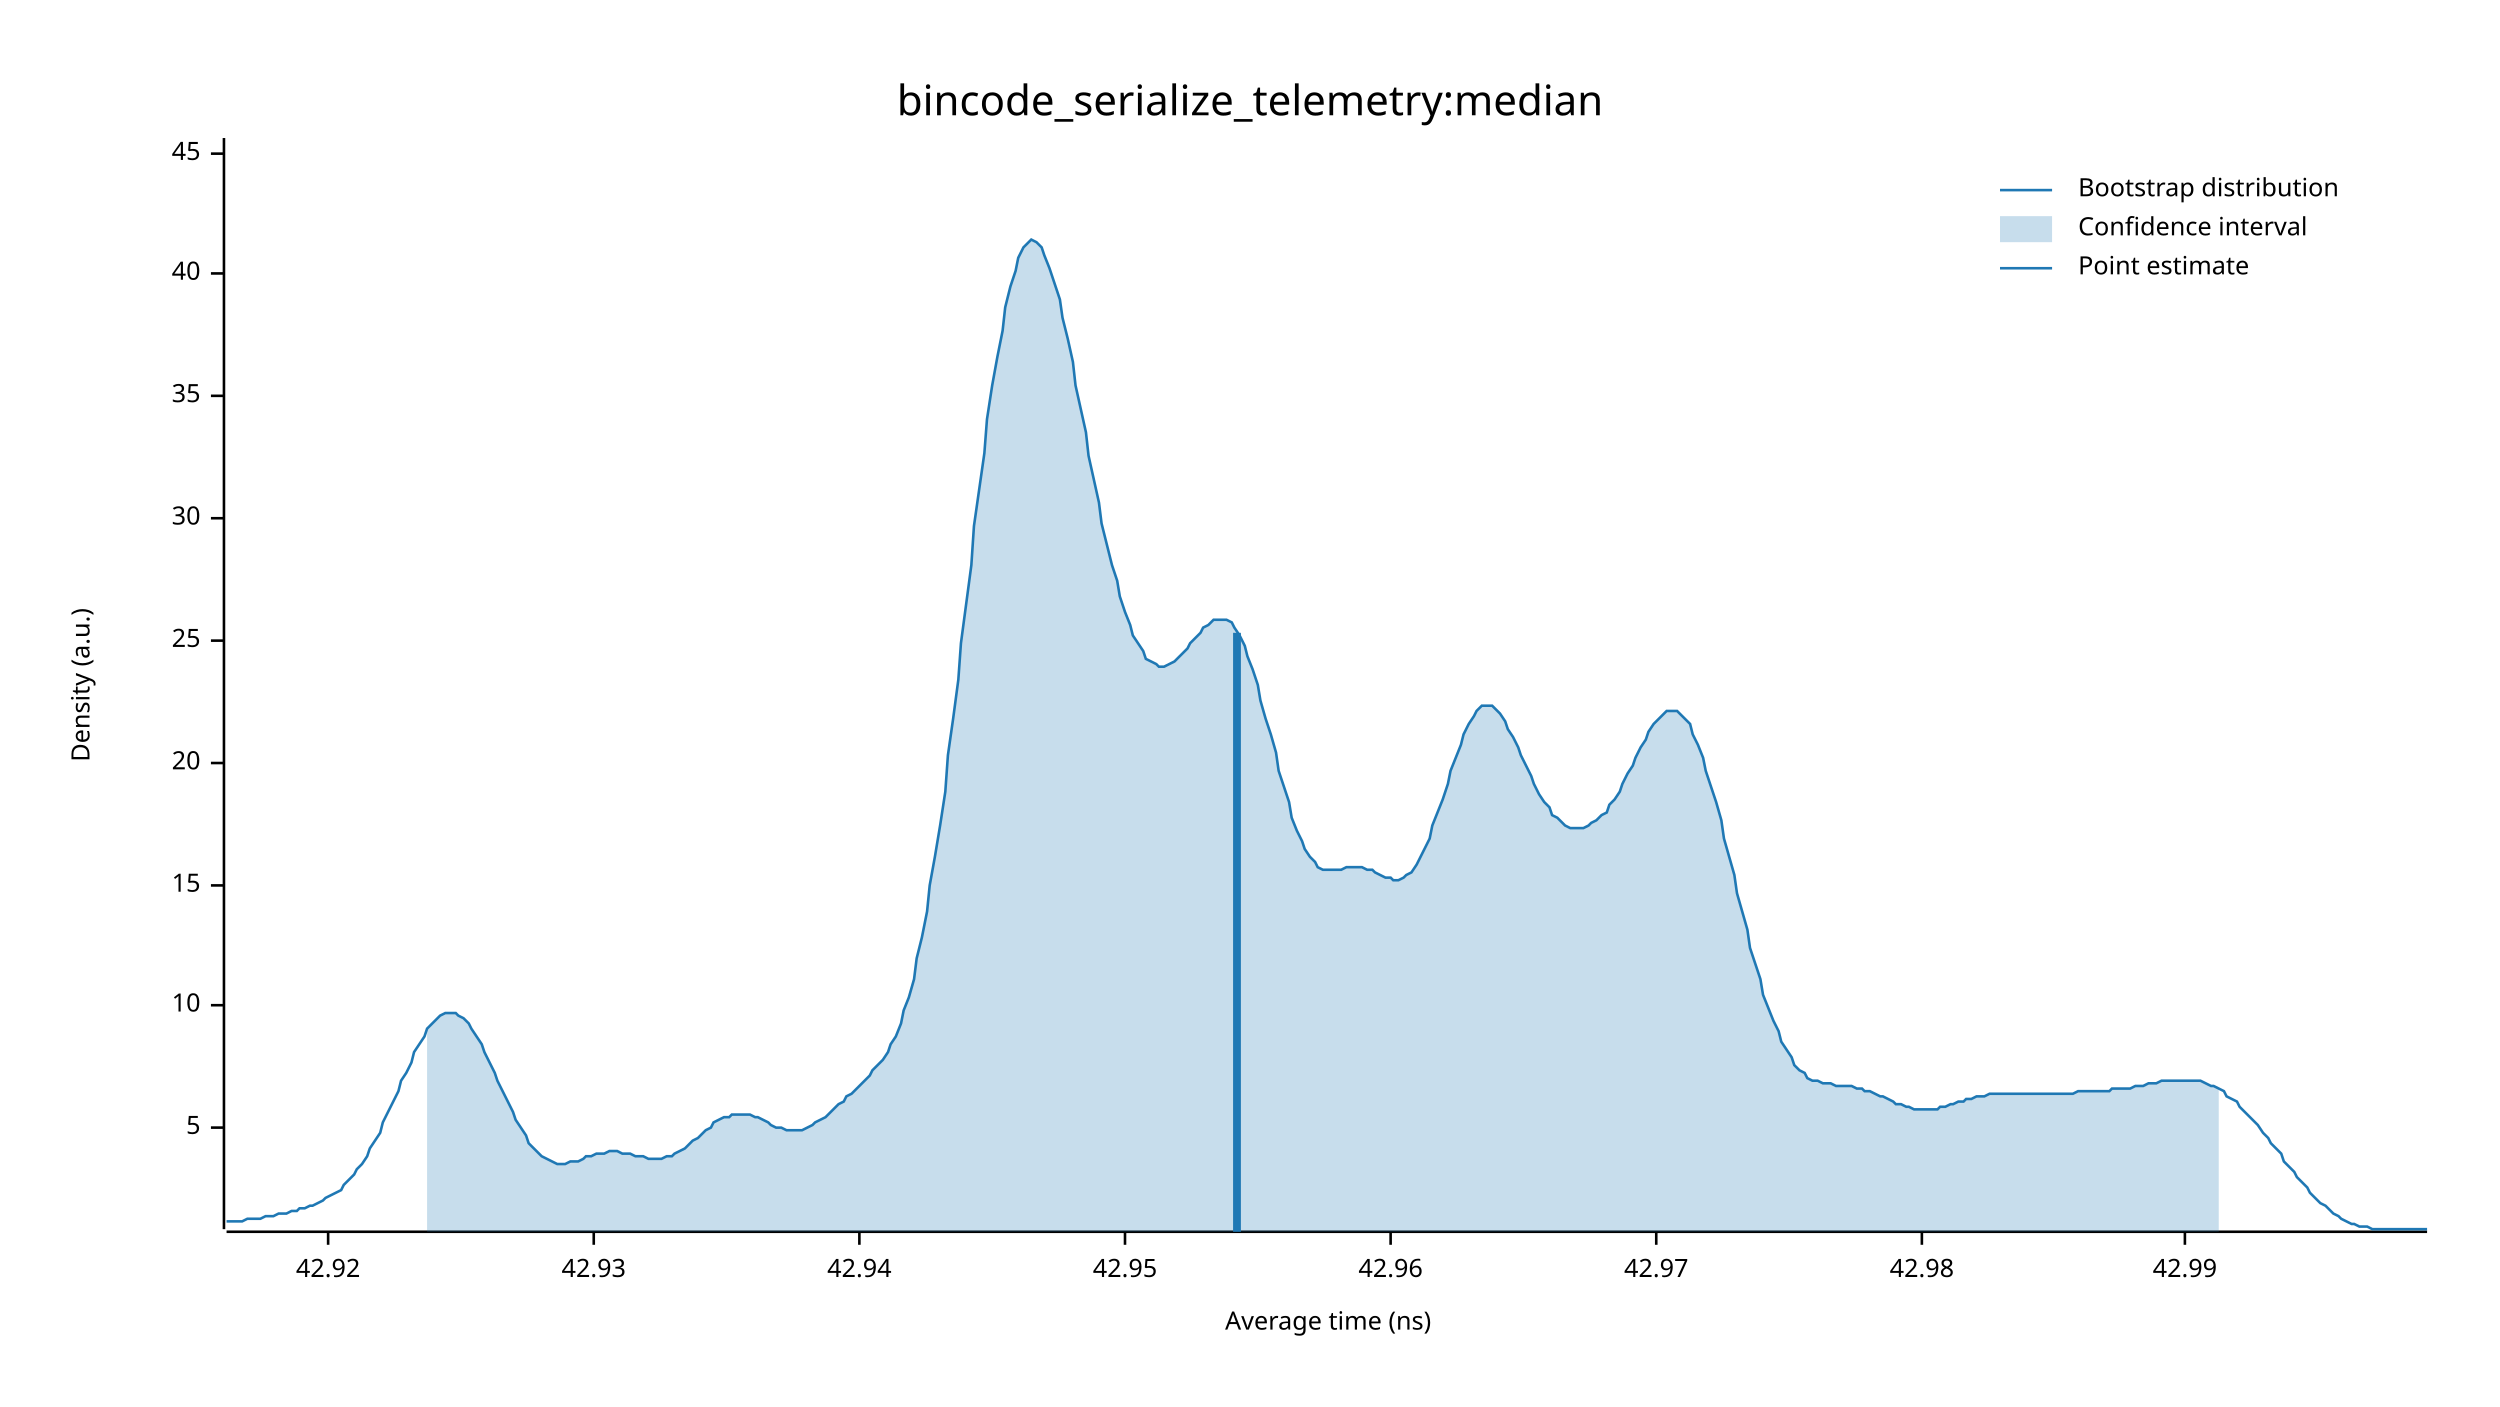
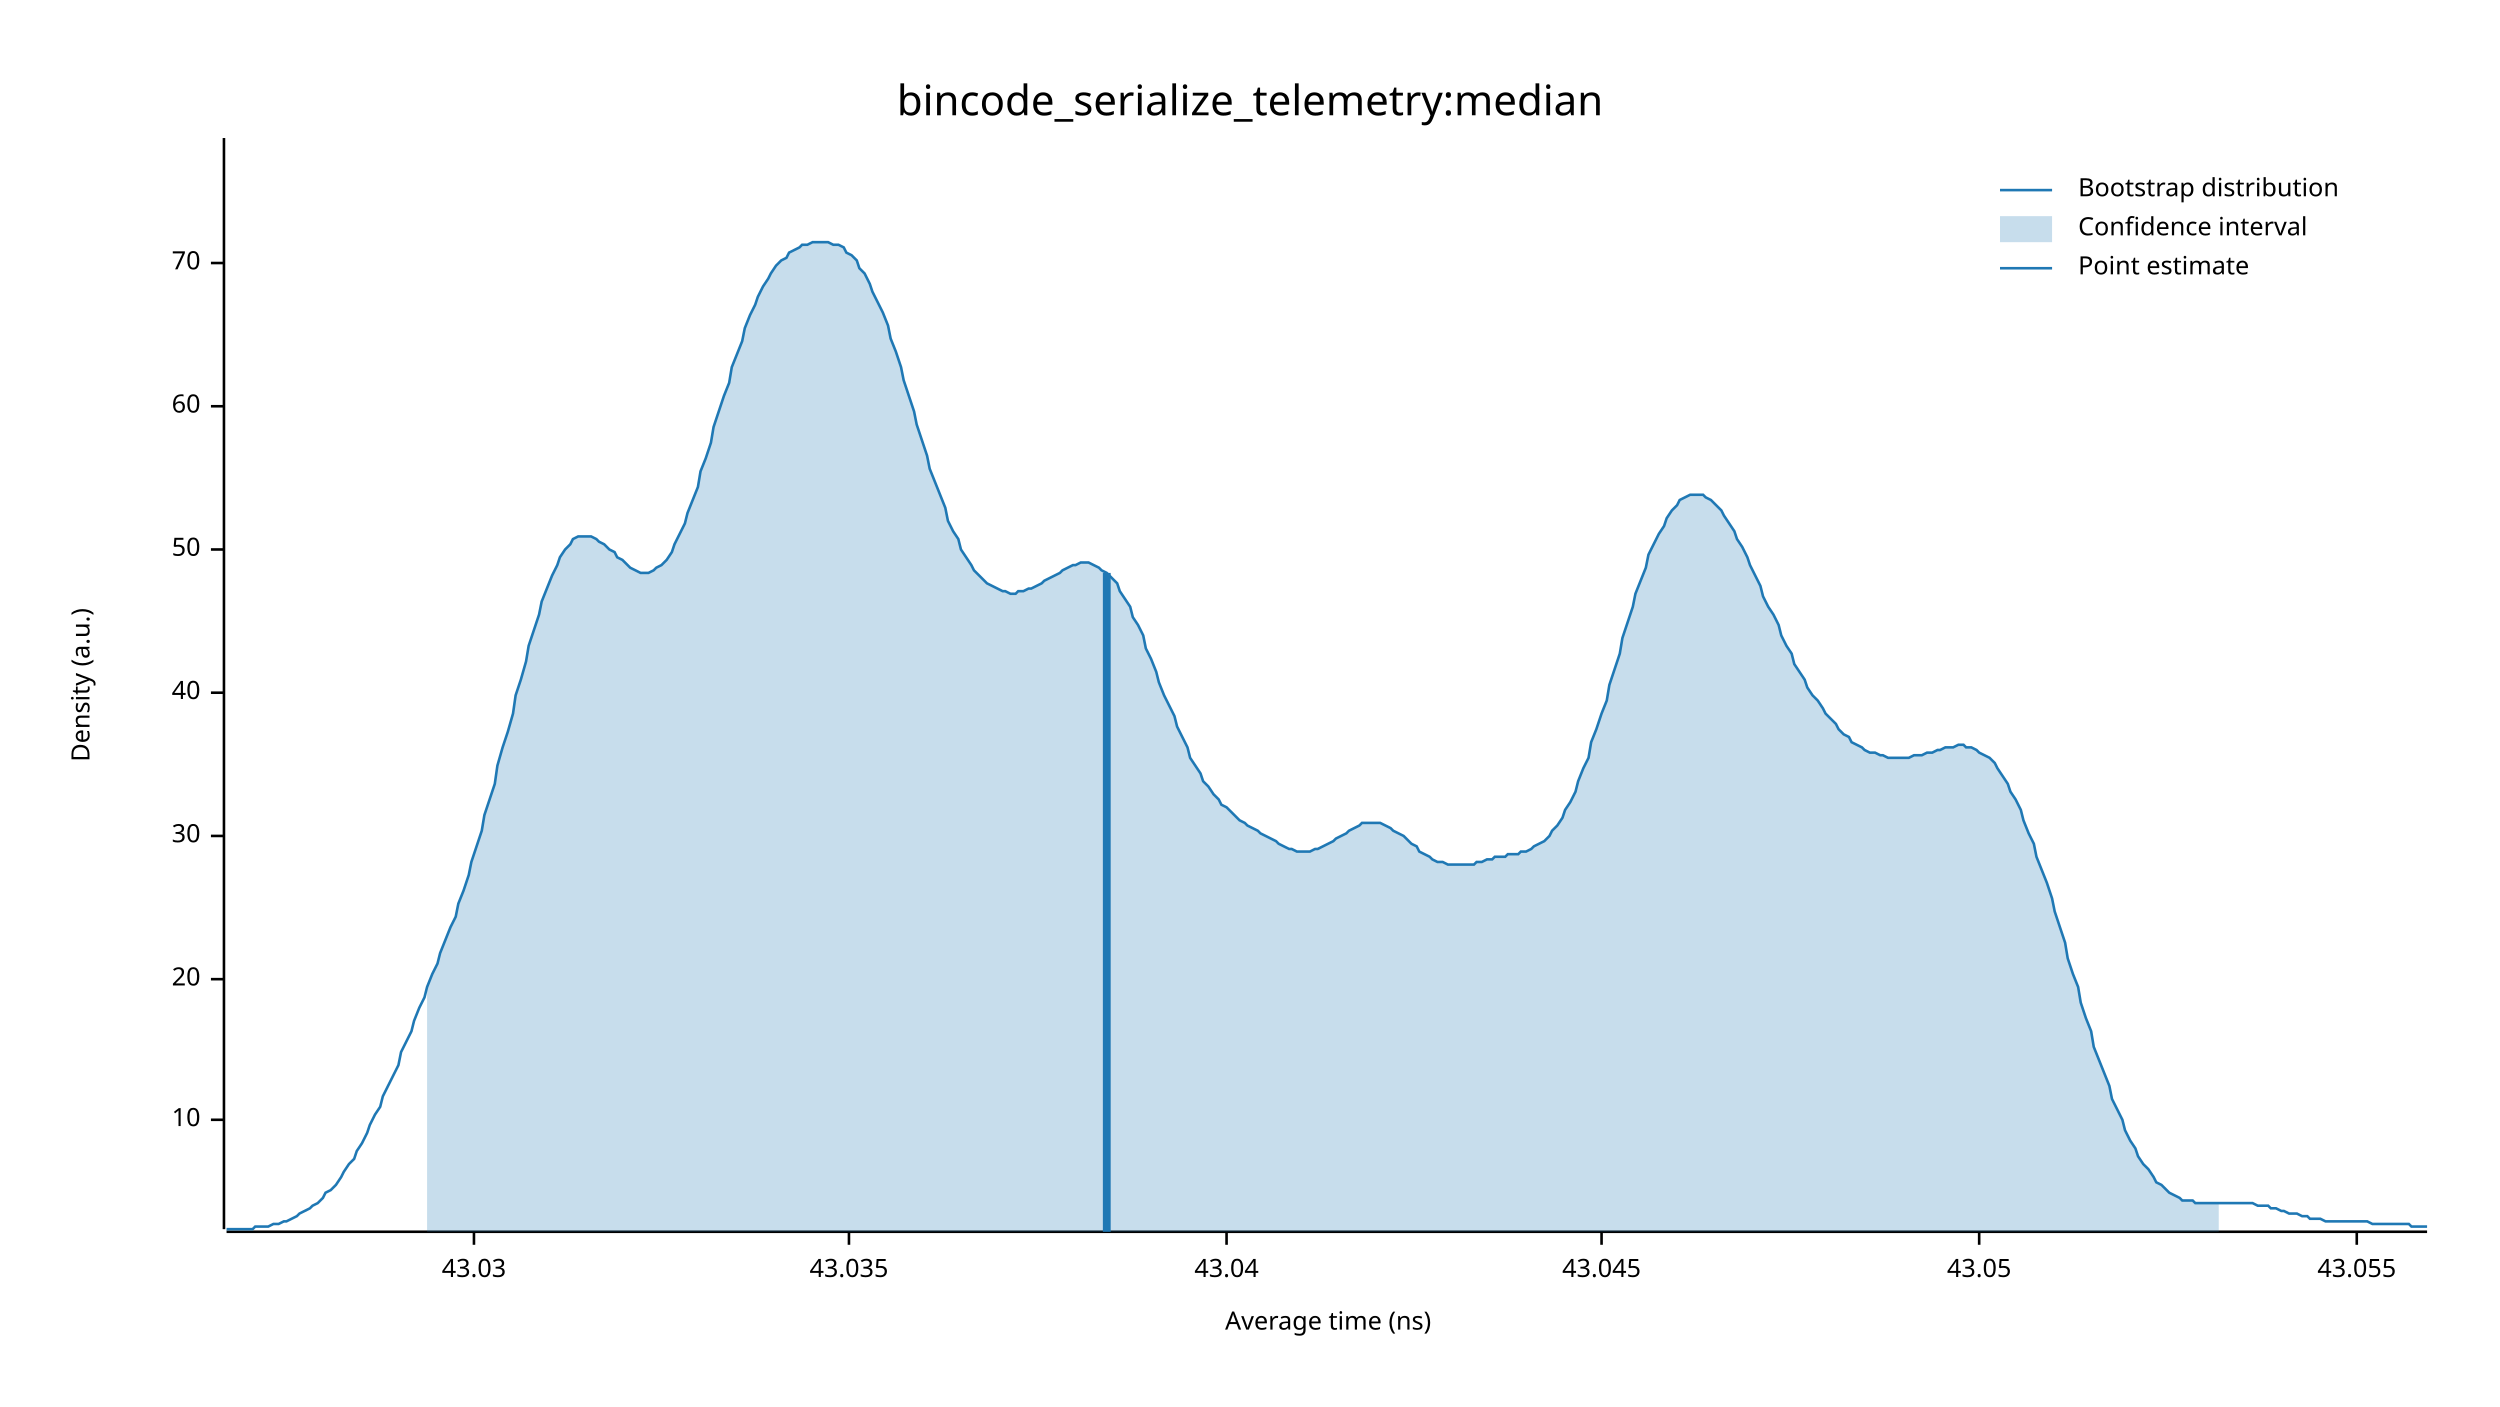
<svg xmlns="http://www.w3.org/2000/svg" width="960" height="540" viewBox="0 0 960 540">
  <text x="480" y="32" dy="0.76em" text-anchor="middle" font-family="sans-serif" font-size="16.129" opacity="1" fill="#000000">
bincode_serialize_telemetry:median
</text>
  <text x="27" y="263" dy="0.76em" text-anchor="middle" font-family="sans-serif" font-size="9.677" opacity="1" fill="#000000" transform="rotate(270, 27, 263)">
Density (a.u.)
</text>
  <text x="510" y="513" dy="-0.5ex" text-anchor="middle" font-family="sans-serif" font-size="9.677" opacity="1" fill="#000000">
Average time (ns)
</text>
  <polyline fill="none" opacity="1" stroke="#000000" stroke-width="1" points="86,53 86,472 " />
-   <text x="77" y="433" dy="0.5ex" text-anchor="end" font-family="sans-serif" font-size="9.677" opacity="1" fill="#000000">
- 5
- </text>
-   <polyline fill="none" opacity="1" stroke="#000000" stroke-width="1" points="81,433 86,433 " />
-   <text x="77" y="386" dy="0.5ex" text-anchor="end" font-family="sans-serif" font-size="9.677" opacity="1" fill="#000000">
+   <text x="77" y="430" dy="0.5ex" text-anchor="end" font-family="sans-serif" font-size="9.677" opacity="1" fill="#000000">
10
</text>
-   <polyline fill="none" opacity="1" stroke="#000000" stroke-width="1" points="81,386 86,386 " />
-   <text x="77" y="340" dy="0.5ex" text-anchor="end" font-family="sans-serif" font-size="9.677" opacity="1" fill="#000000">
- 15
- </text>
-   <polyline fill="none" opacity="1" stroke="#000000" stroke-width="1" points="81,340 86,340 " />
-   <text x="77" y="293" dy="0.5ex" text-anchor="end" font-family="sans-serif" font-size="9.677" opacity="1" fill="#000000">
+   <polyline fill="none" opacity="1" stroke="#000000" stroke-width="1" points="81,430 86,430 " />
+   <text x="77" y="376" dy="0.5ex" text-anchor="end" font-family="sans-serif" font-size="9.677" opacity="1" fill="#000000">
20
</text>
-   <polyline fill="none" opacity="1" stroke="#000000" stroke-width="1" points="81,293 86,293 " />
-   <text x="77" y="246" dy="0.5ex" text-anchor="end" font-family="sans-serif" font-size="9.677" opacity="1" fill="#000000">
- 25
- </text>
-   <polyline fill="none" opacity="1" stroke="#000000" stroke-width="1" points="81,246 86,246 " />
-   <text x="77" y="199" dy="0.5ex" text-anchor="end" font-family="sans-serif" font-size="9.677" opacity="1" fill="#000000">
+   <polyline fill="none" opacity="1" stroke="#000000" stroke-width="1" points="81,376 86,376 " />
+   <text x="77" y="321" dy="0.5ex" text-anchor="end" font-family="sans-serif" font-size="9.677" opacity="1" fill="#000000">
30
</text>
-   <polyline fill="none" opacity="1" stroke="#000000" stroke-width="1" points="81,199 86,199 " />
-   <text x="77" y="152" dy="0.5ex" text-anchor="end" font-family="sans-serif" font-size="9.677" opacity="1" fill="#000000">
- 35
- </text>
-   <polyline fill="none" opacity="1" stroke="#000000" stroke-width="1" points="81,152 86,152 " />
-   <text x="77" y="105" dy="0.5ex" text-anchor="end" font-family="sans-serif" font-size="9.677" opacity="1" fill="#000000">
+   <polyline fill="none" opacity="1" stroke="#000000" stroke-width="1" points="81,321 86,321 " />
+   <text x="77" y="266" dy="0.5ex" text-anchor="end" font-family="sans-serif" font-size="9.677" opacity="1" fill="#000000">
40
</text>
-   <polyline fill="none" opacity="1" stroke="#000000" stroke-width="1" points="81,105 86,105 " />
-   <text x="77" y="59" dy="0.5ex" text-anchor="end" font-family="sans-serif" font-size="9.677" opacity="1" fill="#000000">
- 45
+   <polyline fill="none" opacity="1" stroke="#000000" stroke-width="1" points="81,266 86,266 " />
+   <text x="77" y="211" dy="0.5ex" text-anchor="end" font-family="sans-serif" font-size="9.677" opacity="1" fill="#000000">
+ 50
</text>
-   <polyline fill="none" opacity="1" stroke="#000000" stroke-width="1" points="81,59 86,59 " />
+   <polyline fill="none" opacity="1" stroke="#000000" stroke-width="1" points="81,211 86,211 " />
+   <text x="77" y="156" dy="0.5ex" text-anchor="end" font-family="sans-serif" font-size="9.677" opacity="1" fill="#000000">
+ 60
+ </text>
+   <polyline fill="none" opacity="1" stroke="#000000" stroke-width="1" points="81,156 86,156 " />
+   <text x="77" y="101" dy="0.5ex" text-anchor="end" font-family="sans-serif" font-size="9.677" opacity="1" fill="#000000">
+ 70
+ </text>
+   <polyline fill="none" opacity="1" stroke="#000000" stroke-width="1" points="81,101 86,101 " />
  <polyline fill="none" opacity="1" stroke="#000000" stroke-width="1" points="87,473 932,473 " />
-   <text x="126" y="483" dy="0.76em" text-anchor="middle" font-family="sans-serif" font-size="9.677" opacity="1" fill="#000000">
- 42.92
+   <text x="182" y="483" dy="0.76em" text-anchor="middle" font-family="sans-serif" font-size="9.677" opacity="1" fill="#000000">
+ 43.03
</text>
-   <polyline fill="none" opacity="1" stroke="#000000" stroke-width="1" points="126,473 126,478 " />
-   <text x="228" y="483" dy="0.76em" text-anchor="middle" font-family="sans-serif" font-size="9.677" opacity="1" fill="#000000">
- 42.93
+   <polyline fill="none" opacity="1" stroke="#000000" stroke-width="1" points="182,473 182,478 " />
+   <text x="326" y="483" dy="0.76em" text-anchor="middle" font-family="sans-serif" font-size="9.677" opacity="1" fill="#000000">
+ 43.035
</text>
-   <polyline fill="none" opacity="1" stroke="#000000" stroke-width="1" points="228,473 228,478 " />
-   <text x="330" y="483" dy="0.76em" text-anchor="middle" font-family="sans-serif" font-size="9.677" opacity="1" fill="#000000">
- 42.94
+   <polyline fill="none" opacity="1" stroke="#000000" stroke-width="1" points="326,473 326,478 " />
+   <text x="471" y="483" dy="0.76em" text-anchor="middle" font-family="sans-serif" font-size="9.677" opacity="1" fill="#000000">
+ 43.04
</text>
-   <polyline fill="none" opacity="1" stroke="#000000" stroke-width="1" points="330,473 330,478 " />
-   <text x="432" y="483" dy="0.76em" text-anchor="middle" font-family="sans-serif" font-size="9.677" opacity="1" fill="#000000">
- 42.95
+   <polyline fill="none" opacity="1" stroke="#000000" stroke-width="1" points="471,473 471,478 " />
+   <text x="615" y="483" dy="0.76em" text-anchor="middle" font-family="sans-serif" font-size="9.677" opacity="1" fill="#000000">
+ 43.045
</text>
-   <polyline fill="none" opacity="1" stroke="#000000" stroke-width="1" points="432,473 432,478 " />
-   <text x="534" y="483" dy="0.76em" text-anchor="middle" font-family="sans-serif" font-size="9.677" opacity="1" fill="#000000">
- 42.96
+   <polyline fill="none" opacity="1" stroke="#000000" stroke-width="1" points="615,473 615,478 " />
+   <text x="760" y="483" dy="0.76em" text-anchor="middle" font-family="sans-serif" font-size="9.677" opacity="1" fill="#000000">
+ 43.05
</text>
-   <polyline fill="none" opacity="1" stroke="#000000" stroke-width="1" points="534,473 534,478 " />
-   <text x="636" y="483" dy="0.76em" text-anchor="middle" font-family="sans-serif" font-size="9.677" opacity="1" fill="#000000">
- 42.97
+   <polyline fill="none" opacity="1" stroke="#000000" stroke-width="1" points="760,473 760,478 " />
+   <text x="905" y="483" dy="0.76em" text-anchor="middle" font-family="sans-serif" font-size="9.677" opacity="1" fill="#000000">
+ 43.055
</text>
-   <polyline fill="none" opacity="1" stroke="#000000" stroke-width="1" points="636,473 636,478 " />
-   <text x="738" y="483" dy="0.76em" text-anchor="middle" font-family="sans-serif" font-size="9.677" opacity="1" fill="#000000">
- 42.98
- </text>
-   <polyline fill="none" opacity="1" stroke="#000000" stroke-width="1" points="738,473 738,478 " />
-   <text x="839" y="483" dy="0.76em" text-anchor="middle" font-family="sans-serif" font-size="9.677" opacity="1" fill="#000000">
- 42.99
- </text>
-   <polyline fill="none" opacity="1" stroke="#000000" stroke-width="1" points="839,473 839,478 " />
-   <polyline fill="none" opacity="1" stroke="#1F78B4" stroke-width="1" points="87,469 88,469 90,469 92,469 93,469 95,468 97,468 98,468 100,468 102,467 103,467 105,467 107,466 109,466 110,466 112,465 114,465 115,464 117,464 119,463 120,463 122,462 124,461 125,460 127,459 129,458 131,457 132,455 134,453 136,451 137,449 139,447 141,444 142,441 144,438 146,435 147,431 149,427 151,423 153,419 154,415 156,412 158,408 159,404 161,401 163,398 164,395 166,393 168,391 169,390 171,389 173,389 175,389 176,390 178,391 180,393 181,395 183,398 185,401 186,404 188,408 190,412 191,415 193,419 195,423 197,427 198,430 200,433 202,436 203,439 205,441 207,443 208,444 210,445 212,446 214,447 215,447 217,447 219,446 220,446 222,446 224,445 225,444 227,444 229,443 230,443 232,443 234,442 236,442 237,442 239,443 241,443 242,443 244,444 246,444 247,444 249,445 251,445 252,445 254,445 256,444 258,444 259,443 261,442 263,441 264,440 266,438 268,437 269,436 271,434 273,433 274,431 276,430 278,429 280,429 281,428 283,428 285,428 286,428 288,428 290,429 291,429 293,430 295,431 296,432 298,433 300,433 302,434 303,434 305,434 307,434 308,434 310,433 312,432 313,431 315,430 317,429 318,428 320,426 322,424 324,423 325,421 327,420 329,418 330,417 332,415 334,413 335,411 337,409 339,407 341,404 342,401 344,398 346,393 347,388 349,383 351,376 352,368 354,360 356,350 357,340 359,329 361,317 363,304 364,290 366,276 368,261 369,247 371,232 373,217 374,202 376,188 378,174 379,161 381,148 383,137 385,127 386,118 388,110 390,104 391,99 393,95 395,93 396,92 398,93 400,95 401,98 403,103 405,109 407,115 408,122 410,130 412,139 413,148 415,157 417,166 418,175 420,184 422,193 423,201 425,209 427,217 429,223 430,229 432,235 434,240 435,244 437,247 439,250 440,253 442,254 444,255 445,256 447,256 449,255 451,254 452,253 454,251 456,249 457,247 459,245 461,243 462,241 464,240 466,238 468,238 469,238 471,238 473,239 474,241 476,244 478,248 479,252 481,257 483,263 484,269 486,276 488,282 490,289 491,296 493,302 495,308 496,314 498,319 500,323 501,326 503,329 505,331 506,333 508,334 510,334 512,334 513,334 515,334 517,333 518,333 520,333 522,333 523,333 525,334 527,334 528,335 530,336 532,337 534,337 535,338 537,338 539,337 540,336 542,335 544,332 545,330 547,326 549,322 550,317 552,312 554,307 556,301 557,296 559,291 561,286 562,282 564,278 566,275 567,273 569,271 571,271 573,271 574,272 576,274 578,277 579,280 581,283 583,287 584,290 586,294 588,298 589,301 591,305 593,308 595,310 596,313 598,314 600,316 601,317 603,318 605,318 606,318 608,318 610,317 611,316 613,315 615,313 617,312 618,309 620,307 622,304 623,301 625,297 627,294 628,291 630,287 632,284 633,281 635,278 637,276 639,274 640,273 642,273 644,273 645,274 647,276 649,278 650,282 652,286 654,291 655,296 657,302 659,308 661,315 662,322 664,329 666,336 667,343 669,350 671,357 672,364 674,370 676,376 677,382 679,387 681,392 683,396 684,400 686,403 688,406 689,409 691,411 693,412 694,414 696,415 698,415 700,416 701,416 703,416 705,417 706,417 708,417 710,417 711,417 713,418 715,418 716,419 718,419 720,420 722,421 723,421 725,422 727,423 728,424 730,424 732,425 733,425 735,426 737,426 738,426 740,426 742,426 744,426 745,425 747,425 749,424 750,424 752,423 754,423 755,422 757,422 759,421 760,421 762,421 764,420 766,420 767,420 769,420 771,420 772,420 774,420 776,420 777,420 779,420 781,420 782,420 784,420 786,420 788,420 789,420 791,420 793,420 794,420 796,420 798,419 799,419 801,419 803,419 804,419 806,419 808,419 810,419 811,418 813,418 815,418 816,418 818,418 820,417 821,417 823,417 825,416 827,416 828,416 830,415 832,415 833,415 835,415 837,415 838,415 840,415 842,415 843,415 845,415 847,416 849,417 850,417 852,418 854,419 855,421 857,422 859,423 860,425 862,427 864,429 865,430 867,432 869,435 871,437 872,439 874,441 876,443 877,446 879,448 881,450 882,452 884,454 886,456 887,458 889,460 891,462 893,463 894,464 896,466 898,467 899,468 901,469 903,470 904,470 906,471 908,471 909,471 911,472 913,472 915,472 916,472 918,472 920,472 921,472 923,472 925,472 926,472 928,472 930,472 932,472 " />
-   <polygon opacity="0.25" fill="#1F78B4" points="164,395 166,393 168,391 169,390 171,389 173,389 175,389 176,390 178,391 180,393 181,395 183,398 185,401 186,404 188,408 190,412 191,415 193,419 195,423 197,427 198,430 200,433 202,436 203,439 205,441 207,443 208,444 210,445 212,446 214,447 215,447 217,447 219,446 220,446 222,446 224,445 225,444 227,444 229,443 230,443 232,443 234,442 236,442 237,442 239,443 241,443 242,443 244,444 246,444 247,444 249,445 251,445 252,445 254,445 256,444 258,444 259,443 261,442 263,441 264,440 266,438 268,437 269,436 271,434 273,433 274,431 276,430 278,429 280,429 281,428 283,428 285,428 286,428 288,428 290,429 291,429 293,430 295,431 296,432 298,433 300,433 302,434 303,434 305,434 307,434 308,434 310,433 312,432 313,431 315,430 317,429 318,428 320,426 322,424 324,423 325,421 327,420 329,418 330,417 332,415 334,413 335,411 337,409 339,407 341,404 342,401 344,398 346,393 347,388 349,383 351,376 352,368 354,360 356,350 357,340 359,329 361,317 363,304 364,290 366,276 368,261 369,247 371,232 373,217 374,202 376,188 378,174 379,161 381,148 383,137 385,127 386,118 388,110 390,104 391,99 393,95 395,93 396,92 398,93 400,95 401,98 403,103 405,109 407,115 408,122 410,130 412,139 413,148 415,157 417,166 418,175 420,184 422,193 423,201 425,209 427,217 429,223 430,229 432,235 434,240 435,244 437,247 439,250 440,253 442,254 444,255 445,256 447,256 449,255 451,254 452,253 454,251 456,249 457,247 459,245 461,243 462,241 464,240 466,238 468,238 469,238 471,238 473,239 474,241 476,244 478,248 479,252 481,257 483,263 484,269 486,276 488,282 490,289 491,296 493,302 495,308 496,314 498,319 500,323 501,326 503,329 505,331 506,333 508,334 510,334 512,334 513,334 515,334 517,333 518,333 520,333 522,333 523,333 525,334 527,334 528,335 530,336 532,337 534,337 535,338 537,338 539,337 540,336 542,335 544,332 545,330 547,326 549,322 550,317 552,312 554,307 556,301 557,296 559,291 561,286 562,282 564,278 566,275 567,273 569,271 571,271 573,271 574,272 576,274 578,277 579,280 581,283 583,287 584,290 586,294 588,298 589,301 591,305 593,308 595,310 596,313 598,314 600,316 601,317 603,318 605,318 606,318 608,318 610,317 611,316 613,315 615,313 617,312 618,309 620,307 622,304 623,301 625,297 627,294 628,291 630,287 632,284 633,281 635,278 637,276 639,274 640,273 642,273 644,273 645,274 647,276 649,278 650,282 652,286 654,291 655,296 657,302 659,308 661,315 662,322 664,329 666,336 667,343 669,350 671,357 672,364 674,370 676,376 677,382 679,387 681,392 683,396 684,400 686,403 688,406 689,409 691,411 693,412 694,414 696,415 698,415 700,416 701,416 703,416 705,417 706,417 708,417 710,417 711,417 713,418 715,418 716,419 718,419 720,420 722,421 723,421 725,422 727,423 728,424 730,424 732,425 733,425 735,426 737,426 738,426 740,426 742,426 744,426 745,425 747,425 749,424 750,424 752,423 754,423 755,422 757,422 759,421 760,421 762,421 764,420 766,420 767,420 769,420 771,420 772,420 774,420 776,420 777,420 779,420 781,420 782,420 784,420 786,420 788,420 789,420 791,420 793,420 794,420 796,420 798,419 799,419 801,419 803,419 804,419 806,419 808,419 810,419 811,418 813,418 815,418 816,418 818,418 820,417 821,417 823,417 825,416 827,416 828,416 830,415 832,415 833,415 835,415 837,415 838,415 840,415 842,415 843,415 845,415 847,416 849,417 850,417 852,418 852,473 164,473 " />
-   <polyline fill="none" opacity="1" stroke="#1F78B4" stroke-width="3" points="475,473 475,243 " />
+   <polyline fill="none" opacity="1" stroke="#000000" stroke-width="1" points="905,473 905,478 " />
+   <polyline fill="none" opacity="1" stroke="#1F78B4" stroke-width="1" points="87,472 88,472 90,472 92,472 93,472 95,472 97,472 98,471 100,471 102,471 103,471 105,470 107,470 109,469 110,469 112,468 114,467 115,466 117,465 119,464 120,463 122,462 124,460 125,458 127,457 129,455 131,452 132,450 134,447 136,445 137,442 139,439 141,435 142,432 144,428 146,425 147,421 149,417 151,413 153,409 154,404 156,400 158,396 159,392 161,387 163,383 164,379 166,374 168,370 169,366 171,361 173,356 175,352 176,347 178,342 180,336 181,331 183,325 185,319 186,313 188,307 190,301 191,294 193,287 195,281 197,274 198,267 200,261 202,254 203,248 205,242 207,236 208,231 210,226 212,221 214,217 215,214 217,211 219,209 220,207 222,206 224,206 225,206 227,206 229,207 230,208 232,209 234,211 236,212 237,214 239,215 241,217 242,218 244,219 246,220 247,220 249,220 251,219 252,218 254,217 256,215 258,212 259,209 261,205 263,201 264,197 266,192 268,187 269,181 271,176 273,170 274,164 276,158 278,152 280,147 281,141 283,136 285,131 286,126 288,121 290,117 291,114 293,110 295,107 296,105 298,102 300,100 302,99 303,97 305,96 307,95 308,94 310,94 312,93 313,93 315,93 317,93 318,93 320,94 322,94 324,95 325,97 327,98 329,100 330,103 332,105 334,109 335,112 337,116 339,120 341,125 342,130 344,135 346,141 347,146 349,152 351,158 352,163 354,169 356,175 357,180 359,185 361,190 363,195 364,200 366,204 368,207 369,211 371,214 373,217 374,219 376,221 378,223 379,224 381,225 383,226 385,227 386,227 388,228 390,228 391,227 393,227 395,226 396,226 398,225 400,224 401,223 403,222 405,221 407,220 408,219 410,218 412,217 413,217 415,216 417,216 418,216 420,217 422,218 423,219 425,220 427,222 429,224 430,227 432,230 434,233 435,237 437,240 439,244 440,249 442,253 444,258 445,262 447,267 449,271 451,275 452,279 454,283 456,287 457,291 459,294 461,297 462,300 464,302 466,305 468,307 469,309 471,310 473,312 474,313 476,315 478,316 479,317 481,318 483,319 484,320 486,321 488,322 490,323 491,324 493,325 495,326 496,326 498,327 500,327 501,327 503,327 505,326 506,326 508,325 510,324 512,323 513,322 515,321 517,320 518,319 520,318 522,317 523,316 525,316 527,316 528,316 530,316 532,317 534,318 535,319 537,320 539,321 540,322 542,324 544,325 545,327 547,328 549,329 550,330 552,331 554,331 556,332 557,332 559,332 561,332 562,332 564,332 566,332 567,331 569,331 571,330 573,330 574,329 576,329 578,329 579,328 581,328 583,328 584,327 586,327 588,326 589,325 591,324 593,323 595,321 596,319 598,317 600,314 601,311 603,308 605,304 606,300 608,295 610,291 611,285 613,280 615,274 617,269 618,263 620,257 622,251 623,245 625,239 627,233 628,228 630,223 632,218 633,213 635,209 637,205 639,202 640,199 642,196 644,194 645,192 647,191 649,190 650,190 652,190 654,190 655,191 657,192 659,194 661,196 662,198 664,201 666,204 667,207 669,210 671,214 672,217 674,221 676,225 677,229 679,233 681,236 683,240 684,244 686,248 688,251 689,255 691,258 693,261 694,264 696,267 698,269 700,272 701,274 703,276 705,278 706,280 708,282 710,283 711,285 713,286 715,287 716,288 718,289 720,289 722,290 723,290 725,291 727,291 728,291 730,291 732,291 733,291 735,290 737,290 738,290 740,289 742,289 744,288 745,288 747,287 749,287 750,287 752,286 754,286 755,287 757,287 759,288 760,289 762,290 764,291 766,293 767,295 769,298 771,301 772,304 774,307 776,311 777,315 779,320 781,324 782,329 784,334 786,339 788,345 789,350 791,356 793,362 794,368 796,374 798,379 799,385 801,391 803,396 804,402 806,407 808,412 810,417 811,422 813,426 815,430 816,434 818,438 820,441 821,444 823,447 825,449 827,452 828,454 830,455 832,457 833,458 835,459 837,460 838,461 840,461 842,461 843,462 845,462 847,462 849,462 850,462 852,462 854,462 855,462 857,462 859,462 860,462 862,462 864,462 865,462 867,463 869,463 871,463 872,464 874,464 876,465 877,465 879,466 881,466 882,466 884,467 886,467 887,468 889,468 891,468 893,469 894,469 896,469 898,469 899,469 901,469 903,469 904,469 906,469 908,469 909,469 911,470 913,470 915,470 916,470 918,470 920,470 921,470 923,470 925,470 926,471 928,471 930,471 932,471 " />
+   <polygon opacity="0.25" fill="#1F78B4" points="164,379 166,374 168,370 169,366 171,361 173,356 175,352 176,347 178,342 180,336 181,331 183,325 185,319 186,313 188,307 190,301 191,294 193,287 195,281 197,274 198,267 200,261 202,254 203,248 205,242 207,236 208,231 210,226 212,221 214,217 215,214 217,211 219,209 220,207 222,206 224,206 225,206 227,206 229,207 230,208 232,209 234,211 236,212 237,214 239,215 241,217 242,218 244,219 246,220 247,220 249,220 251,219 252,218 254,217 256,215 258,212 259,209 261,205 263,201 264,197 266,192 268,187 269,181 271,176 273,170 274,164 276,158 278,152 280,147 281,141 283,136 285,131 286,126 288,121 290,117 291,114 293,110 295,107 296,105 298,102 300,100 302,99 303,97 305,96 307,95 308,94 310,94 312,93 313,93 315,93 317,93 318,93 320,94 322,94 324,95 325,97 327,98 329,100 330,103 332,105 334,109 335,112 337,116 339,120 341,125 342,130 344,135 346,141 347,146 349,152 351,158 352,163 354,169 356,175 357,180 359,185 361,190 363,195 364,200 366,204 368,207 369,211 371,214 373,217 374,219 376,221 378,223 379,224 381,225 383,226 385,227 386,227 388,228 390,228 391,227 393,227 395,226 396,226 398,225 400,224 401,223 403,222 405,221 407,220 408,219 410,218 412,217 413,217 415,216 417,216 418,216 420,217 422,218 423,219 425,220 427,222 429,224 430,227 432,230 434,233 435,237 437,240 439,244 440,249 442,253 444,258 445,262 447,267 449,271 451,275 452,279 454,283 456,287 457,291 459,294 461,297 462,300 464,302 466,305 468,307 469,309 471,310 473,312 474,313 476,315 478,316 479,317 481,318 483,319 484,320 486,321 488,322 490,323 491,324 493,325 495,326 496,326 498,327 500,327 501,327 503,327 505,326 506,326 508,325 510,324 512,323 513,322 515,321 517,320 518,319 520,318 522,317 523,316 525,316 527,316 528,316 530,316 532,317 534,318 535,319 537,320 539,321 540,322 542,324 544,325 545,327 547,328 549,329 550,330 552,331 554,331 556,332 557,332 559,332 561,332 562,332 564,332 566,332 567,331 569,331 571,330 573,330 574,329 576,329 578,329 579,328 581,328 583,328 584,327 586,327 588,326 589,325 591,324 593,323 595,321 596,319 598,317 600,314 601,311 603,308 605,304 606,300 608,295 610,291 611,285 613,280 615,274 617,269 618,263 620,257 622,251 623,245 625,239 627,233 628,228 630,223 632,218 633,213 635,209 637,205 639,202 640,199 642,196 644,194 645,192 647,191 649,190 650,190 652,190 654,190 655,191 657,192 659,194 661,196 662,198 664,201 666,204 667,207 669,210 671,214 672,217 674,221 676,225 677,229 679,233 681,236 683,240 684,244 686,248 688,251 689,255 691,258 693,261 694,264 696,267 698,269 700,272 701,274 703,276 705,278 706,280 708,282 710,283 711,285 713,286 715,287 716,288 718,289 720,289 722,290 723,290 725,291 727,291 728,291 730,291 732,291 733,291 735,290 737,290 738,290 740,289 742,289 744,288 745,288 747,287 749,287 750,287 752,286 754,286 755,287 757,287 759,288 760,289 762,290 764,291 766,293 767,295 769,298 771,301 772,304 774,307 776,311 777,315 779,320 781,324 782,329 784,334 786,339 788,345 789,350 791,356 793,362 794,368 796,374 798,379 799,385 801,391 803,396 804,402 806,407 808,412 810,417 811,422 813,426 815,430 816,434 818,438 820,441 821,444 823,447 825,449 827,452 828,454 830,455 832,457 833,458 835,459 837,460 838,461 840,461 842,461 843,462 845,462 847,462 849,462 850,462 852,462 852,473 164,473 " />
+   <polyline fill="none" opacity="1" stroke="#1F78B4" stroke-width="3" points="425,473 425,220 " />
  <text x="798" y="68" dy="0.76em" text-anchor="start" font-family="sans-serif" font-size="9.677" opacity="1" fill="#000000">
Bootstrap distribution
</text>
  <text x="798" y="83" dy="0.76em" text-anchor="start" font-family="sans-serif" font-size="9.677" opacity="1" fill="#000000">
Confidence interval
</text>
  <text x="798" y="98" dy="0.76em" text-anchor="start" font-family="sans-serif" font-size="9.677" opacity="1" fill="#000000">
Point estimate
</text>
  <polyline fill="none" opacity="1" stroke="#1F78B4" stroke-width="1" points="768,73 788,73 " />
  <rect x="768" y="83" width="20" height="10" opacity="0.25" fill="#1F78B4" stroke="none" />
  <polyline fill="none" opacity="1" stroke="#1F78B4" stroke-width="1" points="768,103 788,103 " />
</svg>
